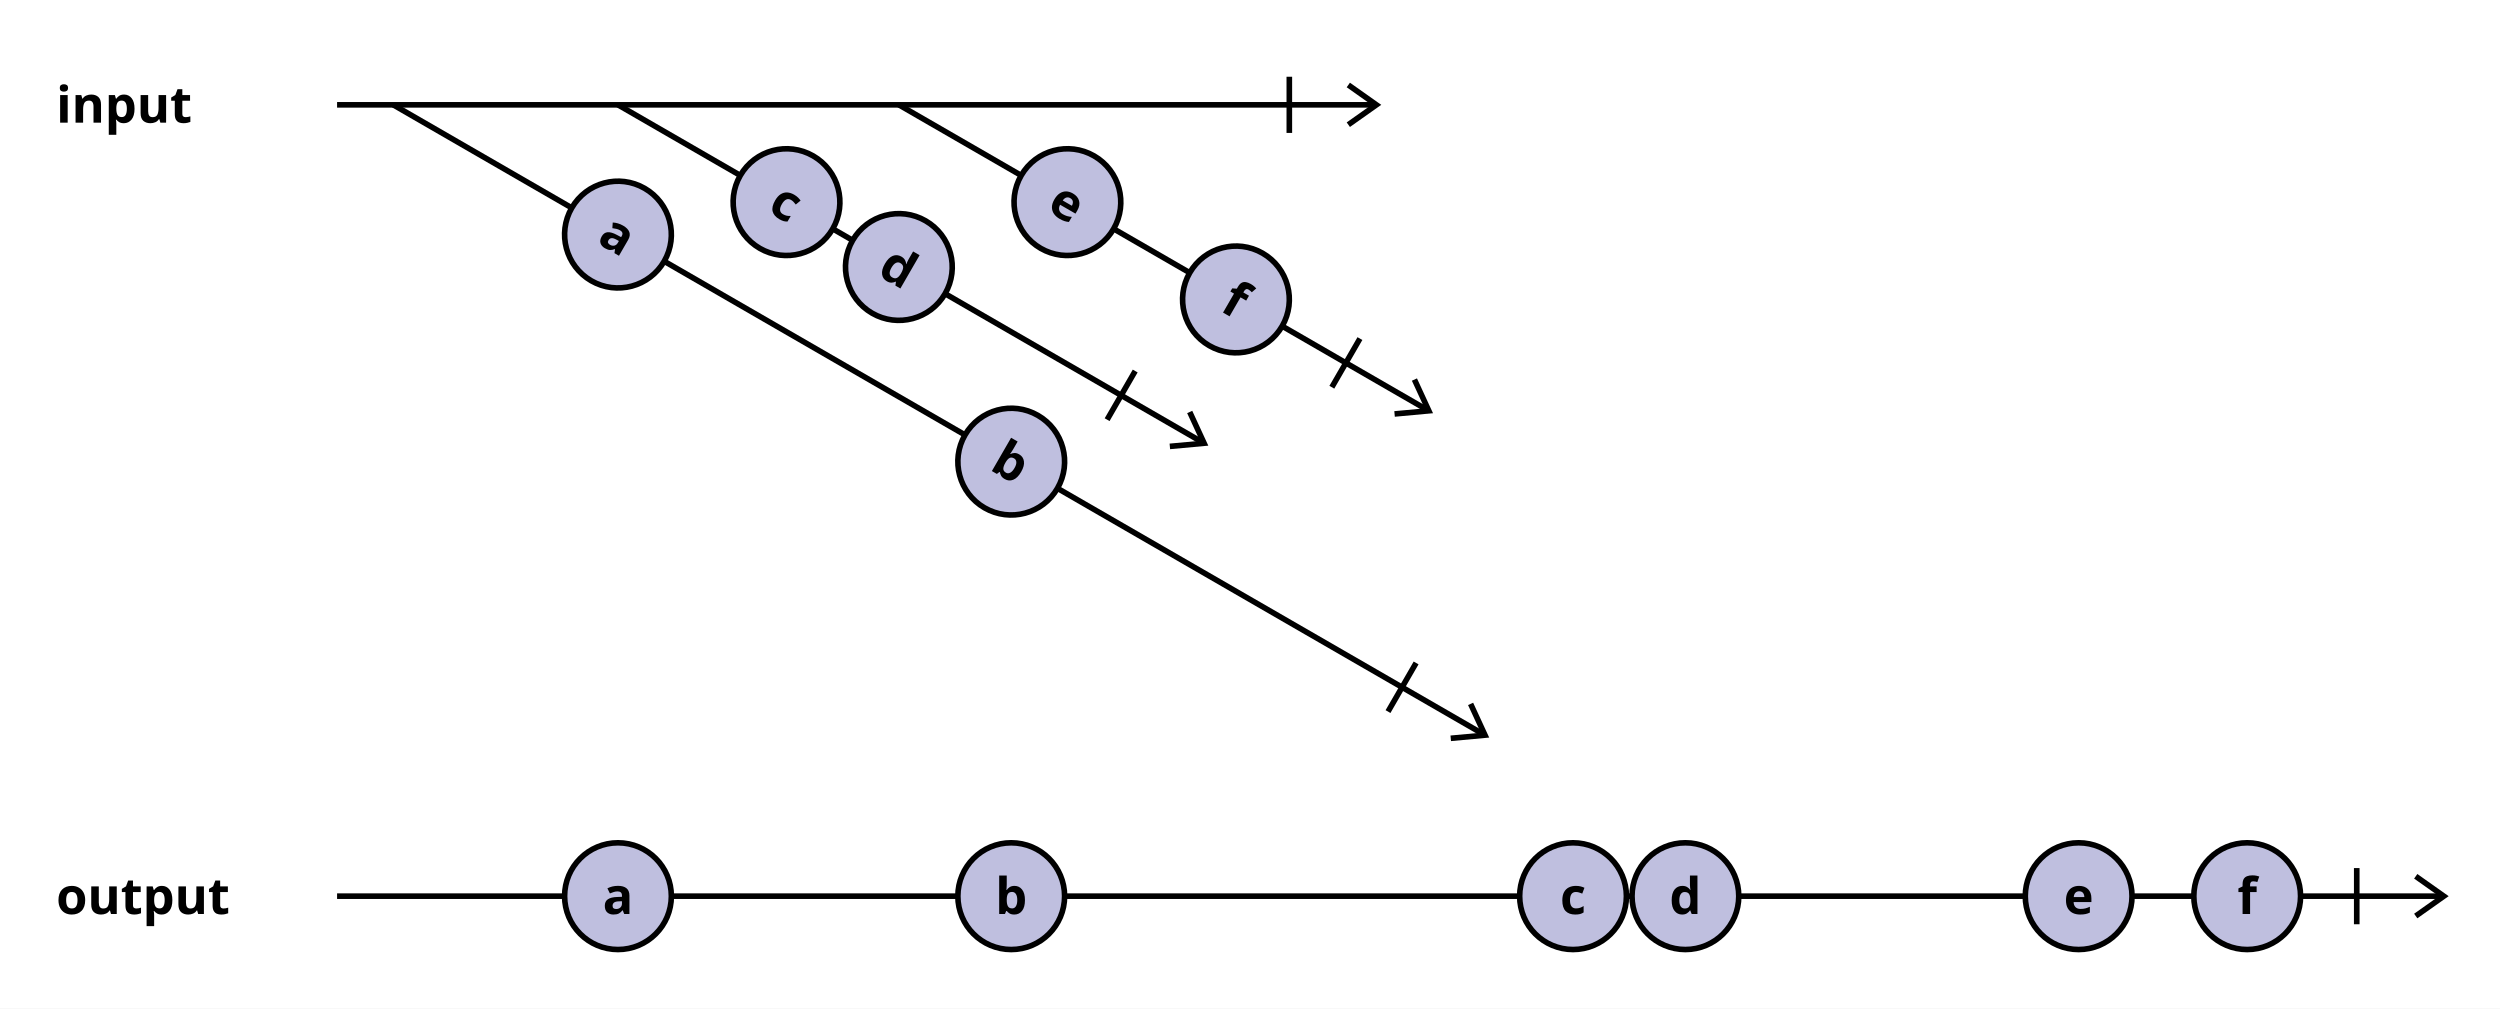
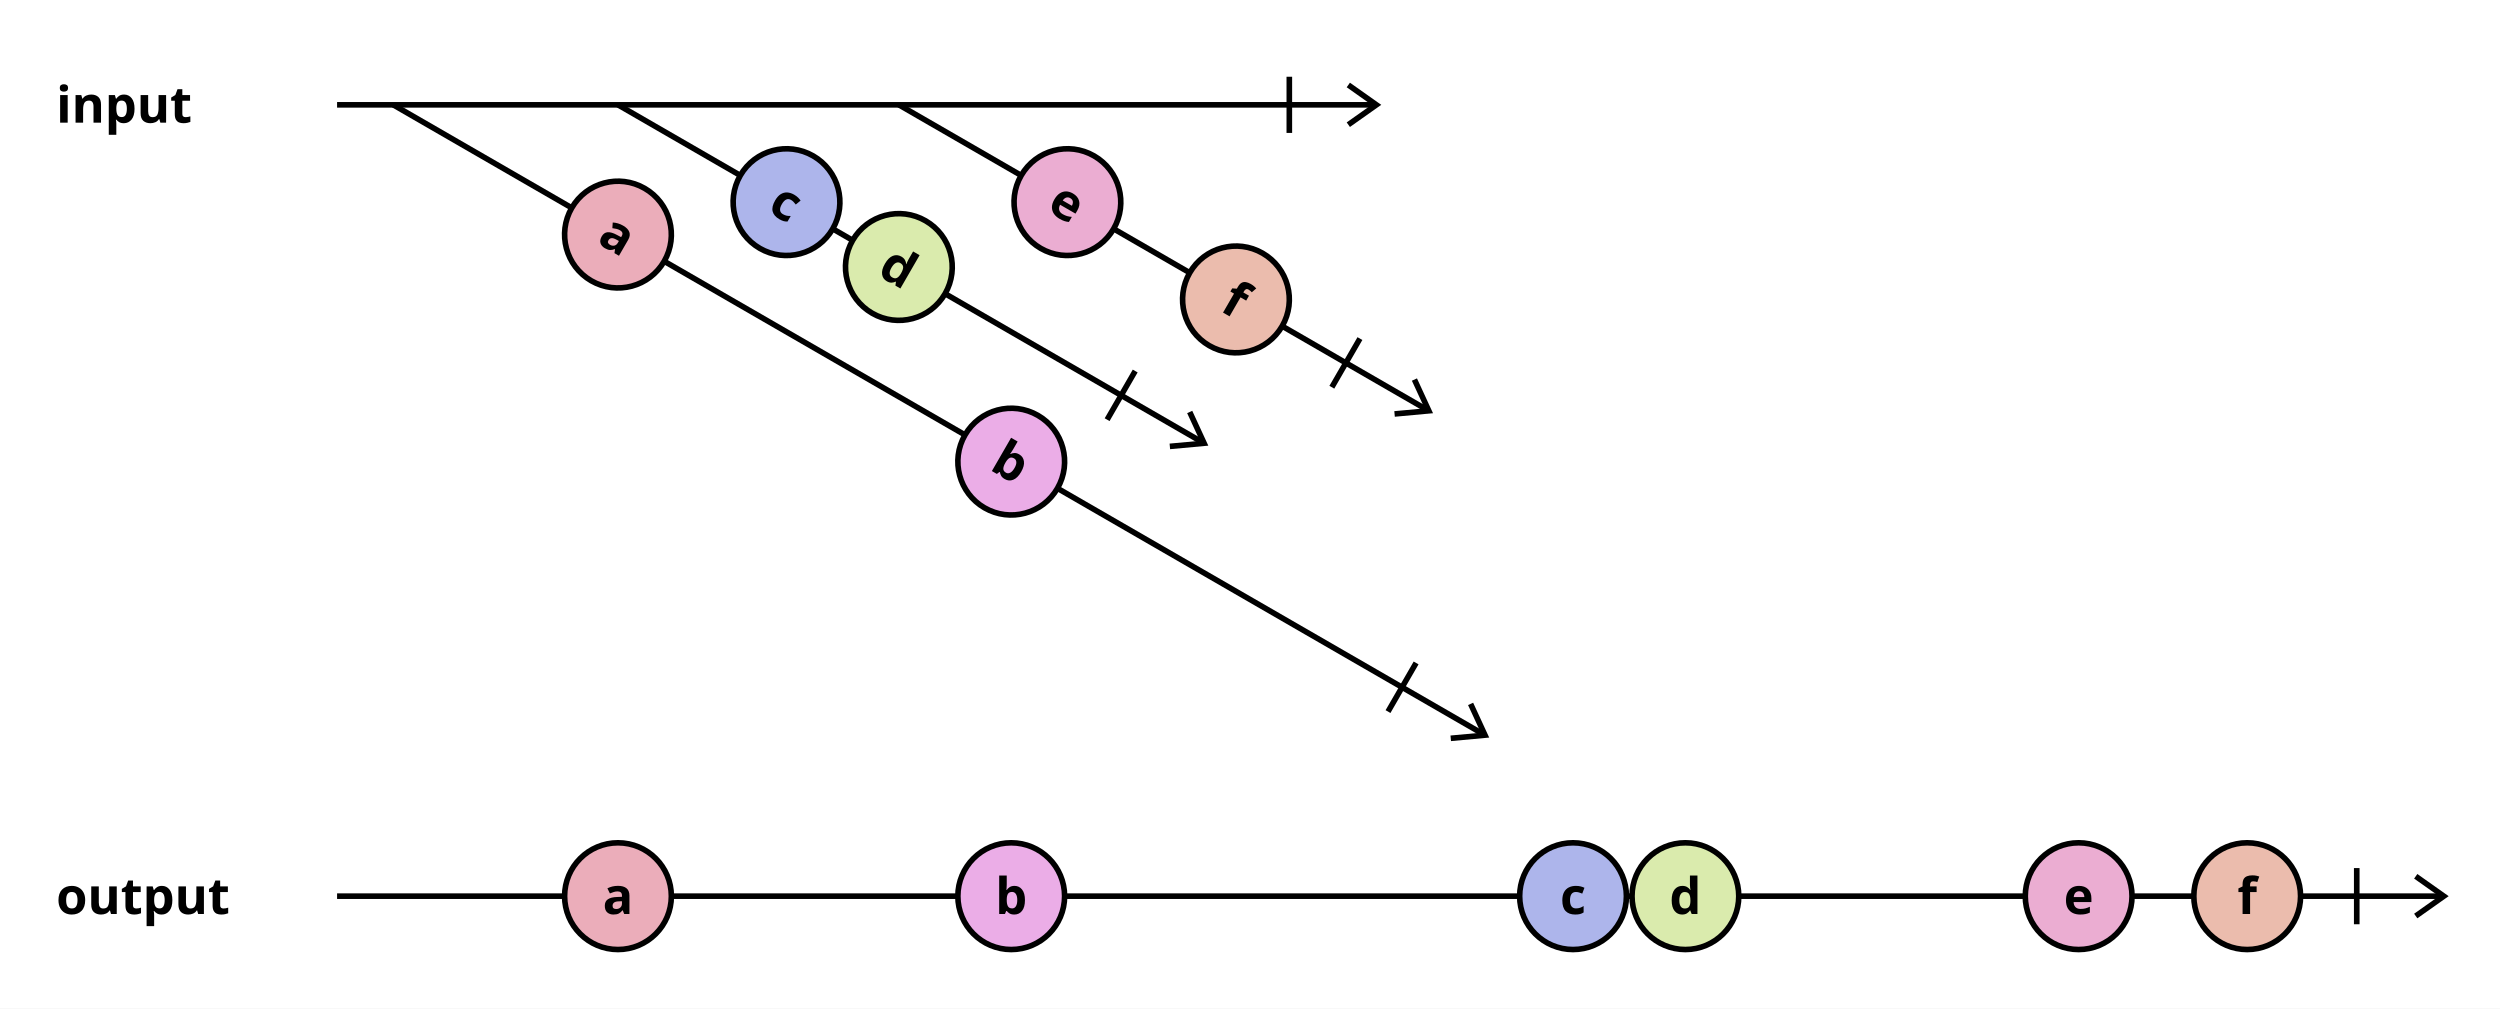
<svg xmlns="http://www.w3.org/2000/svg" width="890" height="359.034">
  <rect x="0" y="0" fill="white" width="890" height="359.034" />
  <g transform="translate(20 20)">
    <g transform="translate(0 -2.679492)">
      <text x="0" y="20" fill="black" font-family="sans-serif" font-size="18px" font-weight="bold" font-style="normal" dominant-baseline="middle">input</text>
      <g transform="translate(100 0)">
        <g>
          <line x1="0" y1="20" x2="370" y2="20" stroke="black" stroke-width="2" />
          <polyline points="360,12.929 370,20 360,27.071" stroke="black" stroke-width="2" fill="none" />
        </g>
        <g transform="rotate(30 20 20) translate(20 0)">
          <g>
            <line x1="0" y1="20" x2="448.786" y2="20" stroke="black" stroke-width="2" />
            <polyline points="438.786,12.929 448.786,20 438.786,27.071" stroke="black" stroke-width="2" fill="none" />
          </g>
          <g transform="translate(72.37604 0)">
-             <ellipse cx="20" cy="20" rx="19" ry="19" fill="rgb(191,191,223)" stroke="black" stroke-width="2" />
+             <ellipse cx="20" cy="20" rx="19" ry="19" fill="hsl(348.08, 60%, 80%)" stroke="black" stroke-width="2" />
            <text x="20" y="20" fill="black" font-family="sans-serif" font-size="18px" font-weight="bold" font-style="normal" dominant-baseline="middle" text-anchor="middle">a</text>
          </g>
          <g transform="translate(234.0341 0)">
-             <ellipse cx="20" cy="20" rx="19" ry="19" fill="rgb(191,191,223)" stroke="black" stroke-width="2" />
+             <ellipse cx="20" cy="20" rx="19" ry="19" fill="hsl(303.624, 60%, 80%)" stroke="black" stroke-width="2" />
            <text x="20" y="20" fill="black" font-family="sans-serif" font-size="18px" font-weight="bold" font-style="normal" dominant-baseline="middle" text-anchor="middle">b</text>
          </g>
          <g transform="translate(414.6922 0)">
            <line x1="0" y1="10" x2="0" y2="30" stroke="black" stroke-width="2" />
          </g>
        </g>
        <g transform="rotate(30 100 20) translate(100 0)">
          <g>
            <line x1="0" y1="20" x2="240.94" y2="20" stroke="black" stroke-width="2" />
            <polyline points="230.94,12.929 240.94,20 230.94,27.071" stroke="black" stroke-width="2" fill="none" />
          </g>
          <g transform="translate(49.28203 0)">
-             <ellipse cx="20" cy="20" rx="19" ry="19" fill="rgb(191,191,223)" stroke="black" stroke-width="2" />
+             <ellipse cx="20" cy="20" rx="19" ry="19" fill="hsl(232.756, 60%, 80%)" stroke="black" stroke-width="2" />
            <text x="20" y="20" fill="black" font-family="sans-serif" font-size="18px" font-weight="bold" font-style="normal" dominant-baseline="middle" text-anchor="middle">c</text>
          </g>
          <g transform="translate(95.47005 0)">
-             <ellipse cx="20" cy="20" rx="19" ry="19" fill="rgb(191,191,223)" stroke="black" stroke-width="2" />
+             <ellipse cx="20" cy="20" rx="19" ry="19" fill="hsl(76.267, 60%, 80%)" stroke="black" stroke-width="2" />
            <text x="20" y="20" fill="black" font-family="sans-serif" font-size="18px" font-weight="bold" font-style="normal" dominant-baseline="middle" text-anchor="middle">d</text>
          </g>
          <g transform="translate(206.8461 0)">
            <line x1="0" y1="10" x2="0" y2="30" stroke="black" stroke-width="2" />
          </g>
        </g>
        <g transform="rotate(30 200 20) translate(200 0)">
          <g>
            <line x1="0" y1="20" x2="217.846" y2="20" stroke="black" stroke-width="2" />
            <polyline points="207.846,12.929 217.846,20 207.846,27.071" stroke="black" stroke-width="2" fill="none" />
          </g>
          <g transform="translate(49.28203 0)">
-             <ellipse cx="20" cy="20" rx="19" ry="19" fill="rgb(191,191,223)" stroke="black" stroke-width="2" />
+             <ellipse cx="20" cy="20" rx="19" ry="19" fill="hsl(323.921, 60%, 80%)" stroke="black" stroke-width="2" />
            <text x="20" y="20" fill="black" font-family="sans-serif" font-size="18px" font-weight="bold" font-style="normal" dominant-baseline="middle" text-anchor="middle">e</text>
          </g>
          <g transform="translate(118.5641 0)">
-             <ellipse cx="20" cy="20" rx="19" ry="19" fill="rgb(191,191,223)" stroke="black" stroke-width="2" />
+             <ellipse cx="20" cy="20" rx="19" ry="19" fill="hsl(14.469, 60%, 80%)" stroke="black" stroke-width="2" />
            <text x="20" y="20" fill="black" font-family="sans-serif" font-size="18px" font-weight="bold" font-style="normal" dominant-baseline="middle" text-anchor="middle">f</text>
          </g>
          <g transform="translate(183.7521 0)">
            <line x1="0" y1="10" x2="0" y2="30" stroke="black" stroke-width="2" />
          </g>
        </g>
        <g transform="translate(339 0)">
          <line x1="0" y1="10" x2="0" y2="30" stroke="black" stroke-width="2" />
        </g>
      </g>
    </g>
    <g transform="translate(0 279.0341)">
      <text x="0" y="20" fill="black" font-family="sans-serif" font-size="18px" font-weight="bold" font-style="normal" dominant-baseline="middle">output</text>
      <g transform="translate(100 0)">
        <g>
          <line x1="0" y1="20" x2="750" y2="20" stroke="black" stroke-width="2" />
          <polyline points="740,12.929 750,20 740,27.071" stroke="black" stroke-width="2" fill="none" />
        </g>
        <g transform="translate(80 0)">
-           <ellipse cx="20" cy="20" rx="19" ry="19" fill="rgb(191,191,223)" stroke="black" stroke-width="2" />
+           <ellipse cx="20" cy="20" rx="19" ry="19" fill="hsl(348.08, 60%, 80%)" stroke="black" stroke-width="2" />
          <text x="20" y="20" fill="black" font-family="sans-serif" font-size="18px" font-weight="bold" font-style="normal" dominant-baseline="middle" text-anchor="middle">a</text>
        </g>
        <g transform="translate(220 0)">
-           <ellipse cx="20" cy="20" rx="19" ry="19" fill="rgb(191,191,223)" stroke="black" stroke-width="2" />
+           <ellipse cx="20" cy="20" rx="19" ry="19" fill="hsl(303.624, 60%, 80%)" stroke="black" stroke-width="2" />
          <text x="20" y="20" fill="black" font-family="sans-serif" font-size="18px" font-weight="bold" font-style="normal" dominant-baseline="middle" text-anchor="middle">b</text>
        </g>
        <g transform="translate(420 0)">
-           <ellipse cx="20" cy="20" rx="19" ry="19" fill="rgb(191,191,223)" stroke="black" stroke-width="2" />
+           <ellipse cx="20" cy="20" rx="19" ry="19" fill="hsl(232.756, 60%, 80%)" stroke="black" stroke-width="2" />
          <text x="20" y="20" fill="black" font-family="sans-serif" font-size="18px" font-weight="bold" font-style="normal" dominant-baseline="middle" text-anchor="middle">c</text>
        </g>
        <g transform="translate(460 0)">
-           <ellipse cx="20" cy="20" rx="19" ry="19" fill="rgb(191,191,223)" stroke="black" stroke-width="2" />
+           <ellipse cx="20" cy="20" rx="19" ry="19" fill="hsl(76.267, 60%, 80%)" stroke="black" stroke-width="2" />
          <text x="20" y="20" fill="black" font-family="sans-serif" font-size="18px" font-weight="bold" font-style="normal" dominant-baseline="middle" text-anchor="middle">d</text>
        </g>
        <g transform="translate(600 0)">
-           <ellipse cx="20" cy="20" rx="19" ry="19" fill="rgb(191,191,223)" stroke="black" stroke-width="2" />
+           <ellipse cx="20" cy="20" rx="19" ry="19" fill="hsl(323.921, 60%, 80%)" stroke="black" stroke-width="2" />
          <text x="20" y="20" fill="black" font-family="sans-serif" font-size="18px" font-weight="bold" font-style="normal" dominant-baseline="middle" text-anchor="middle">e</text>
        </g>
        <g transform="translate(660 0)">
-           <ellipse cx="20" cy="20" rx="19" ry="19" fill="rgb(191,191,223)" stroke="black" stroke-width="2" />
+           <ellipse cx="20" cy="20" rx="19" ry="19" fill="hsl(14.469, 60%, 80%)" stroke="black" stroke-width="2" />
          <text x="20" y="20" fill="black" font-family="sans-serif" font-size="18px" font-weight="bold" font-style="normal" dominant-baseline="middle" text-anchor="middle">f</text>
        </g>
        <g transform="translate(719 0)">
          <line x1="0" y1="10" x2="0" y2="30" stroke="black" stroke-width="2" />
        </g>
      </g>
    </g>
  </g>
</svg>
